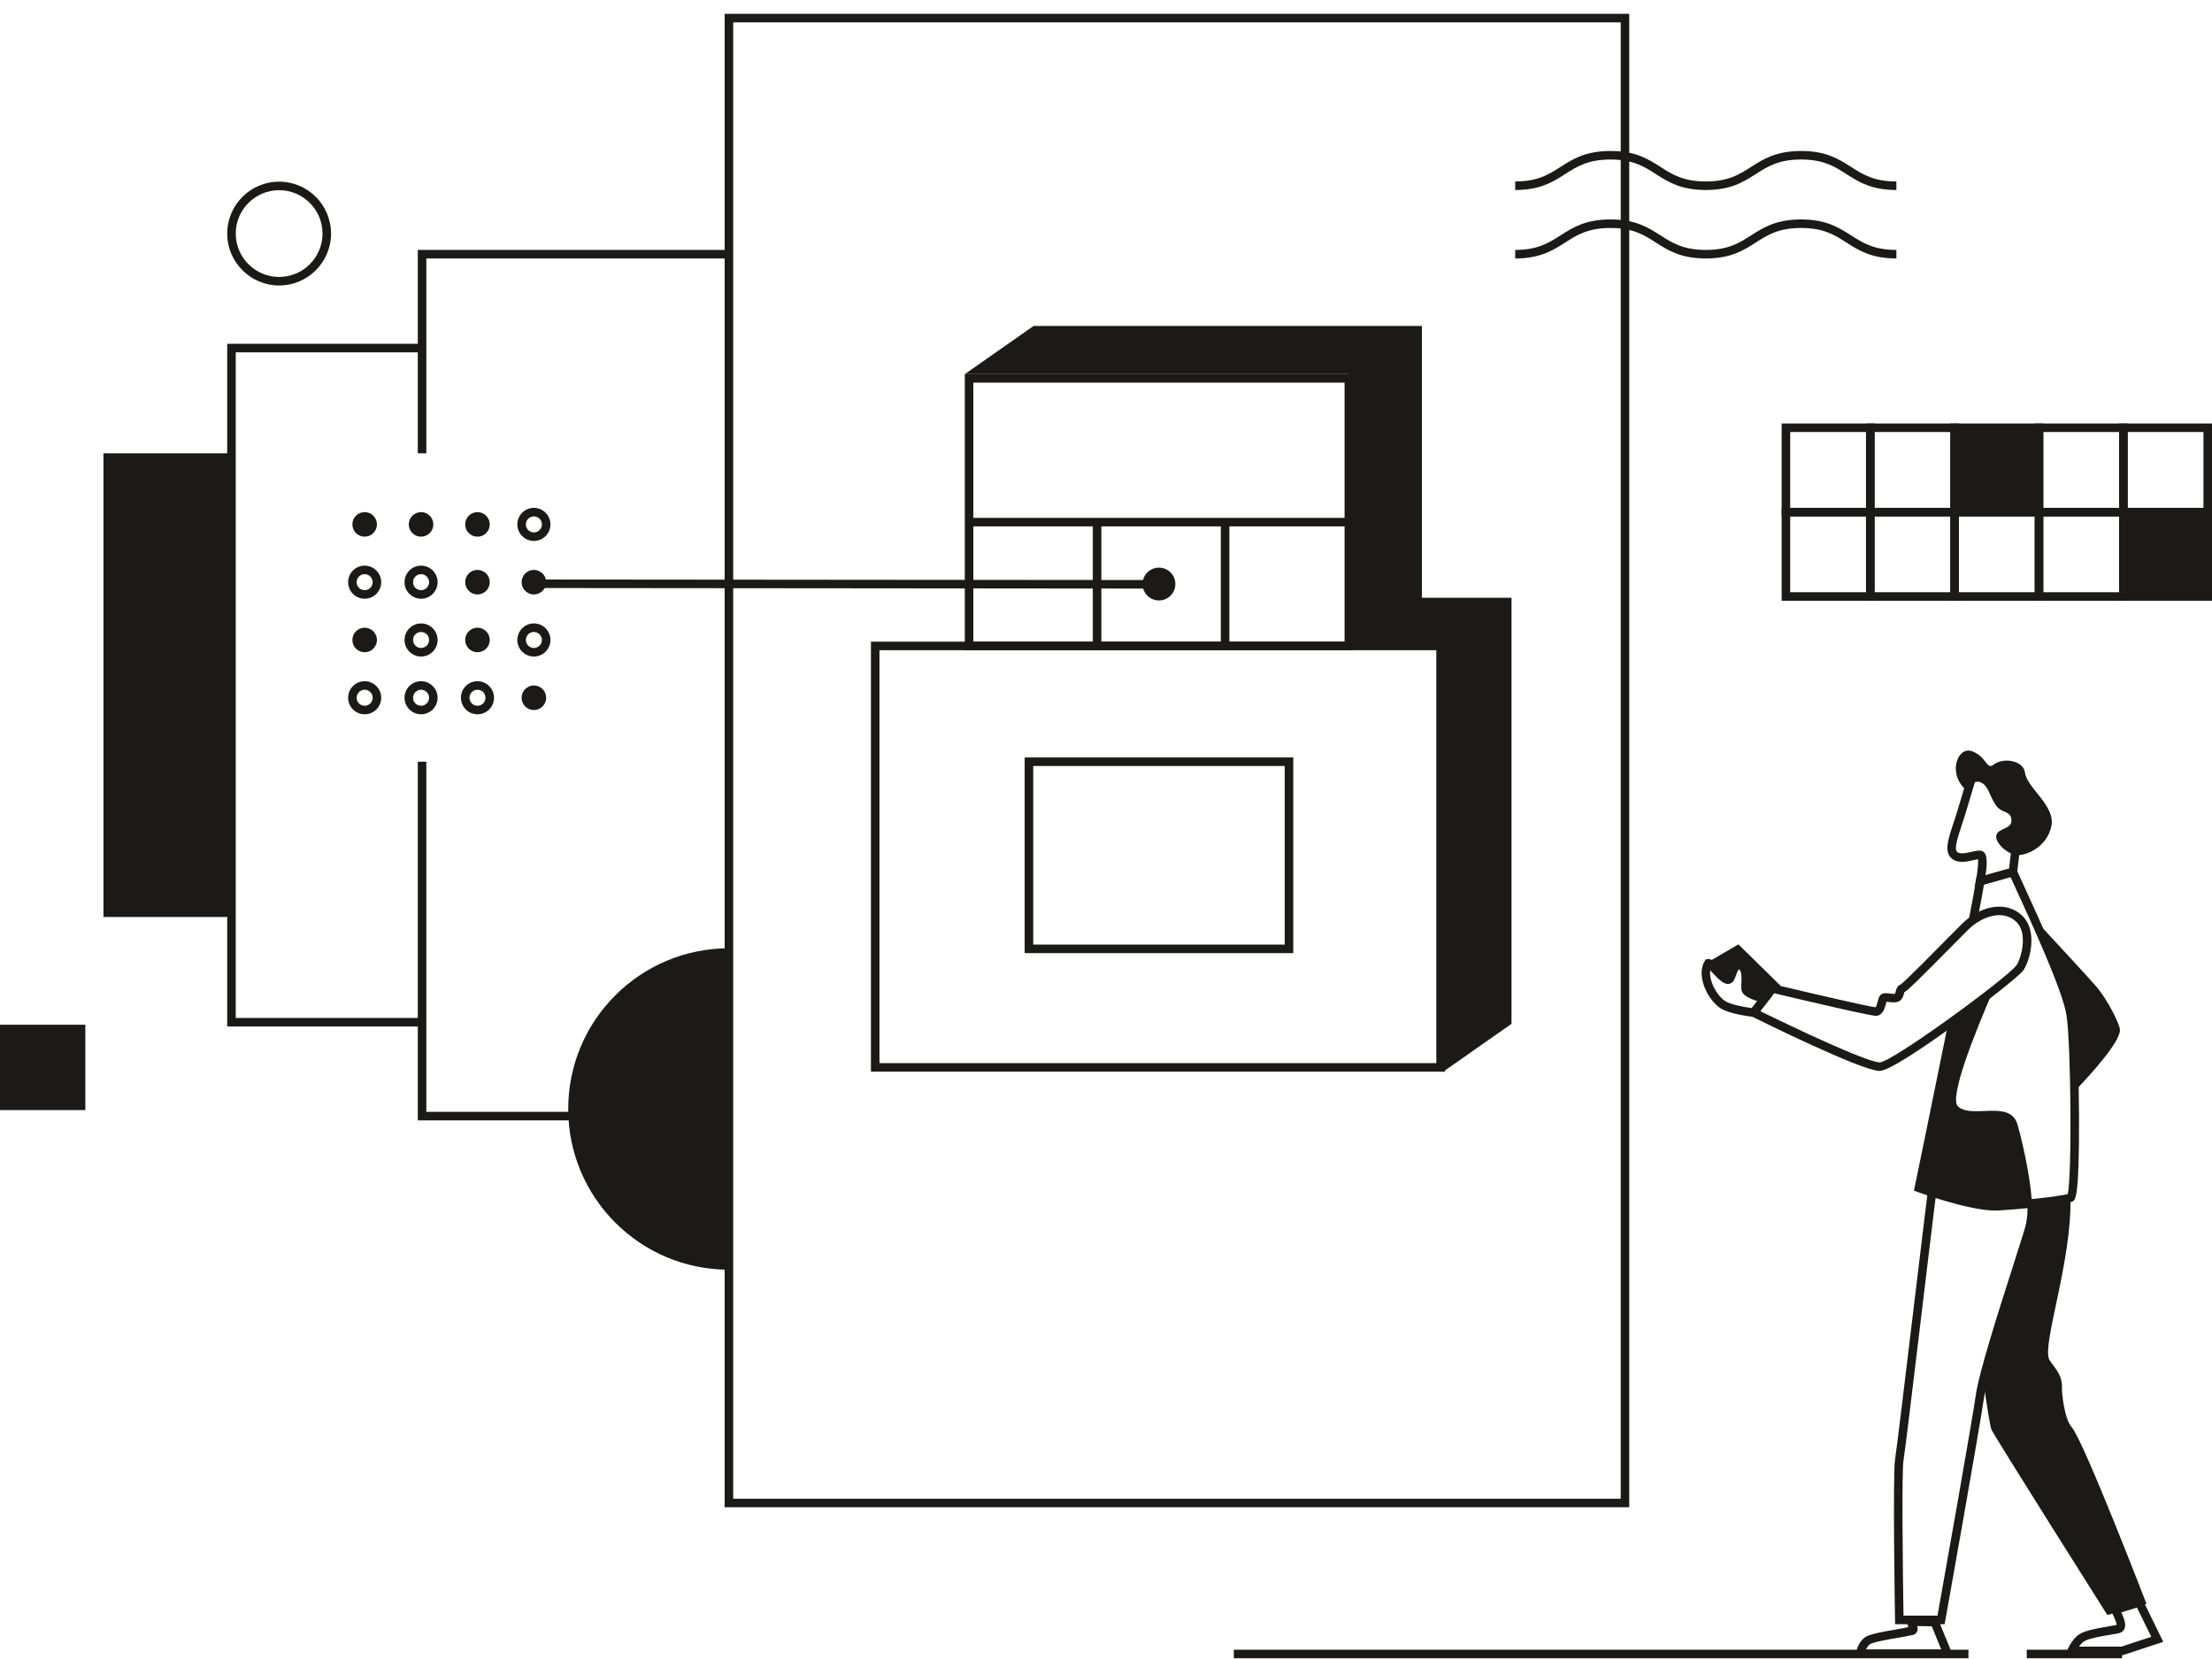
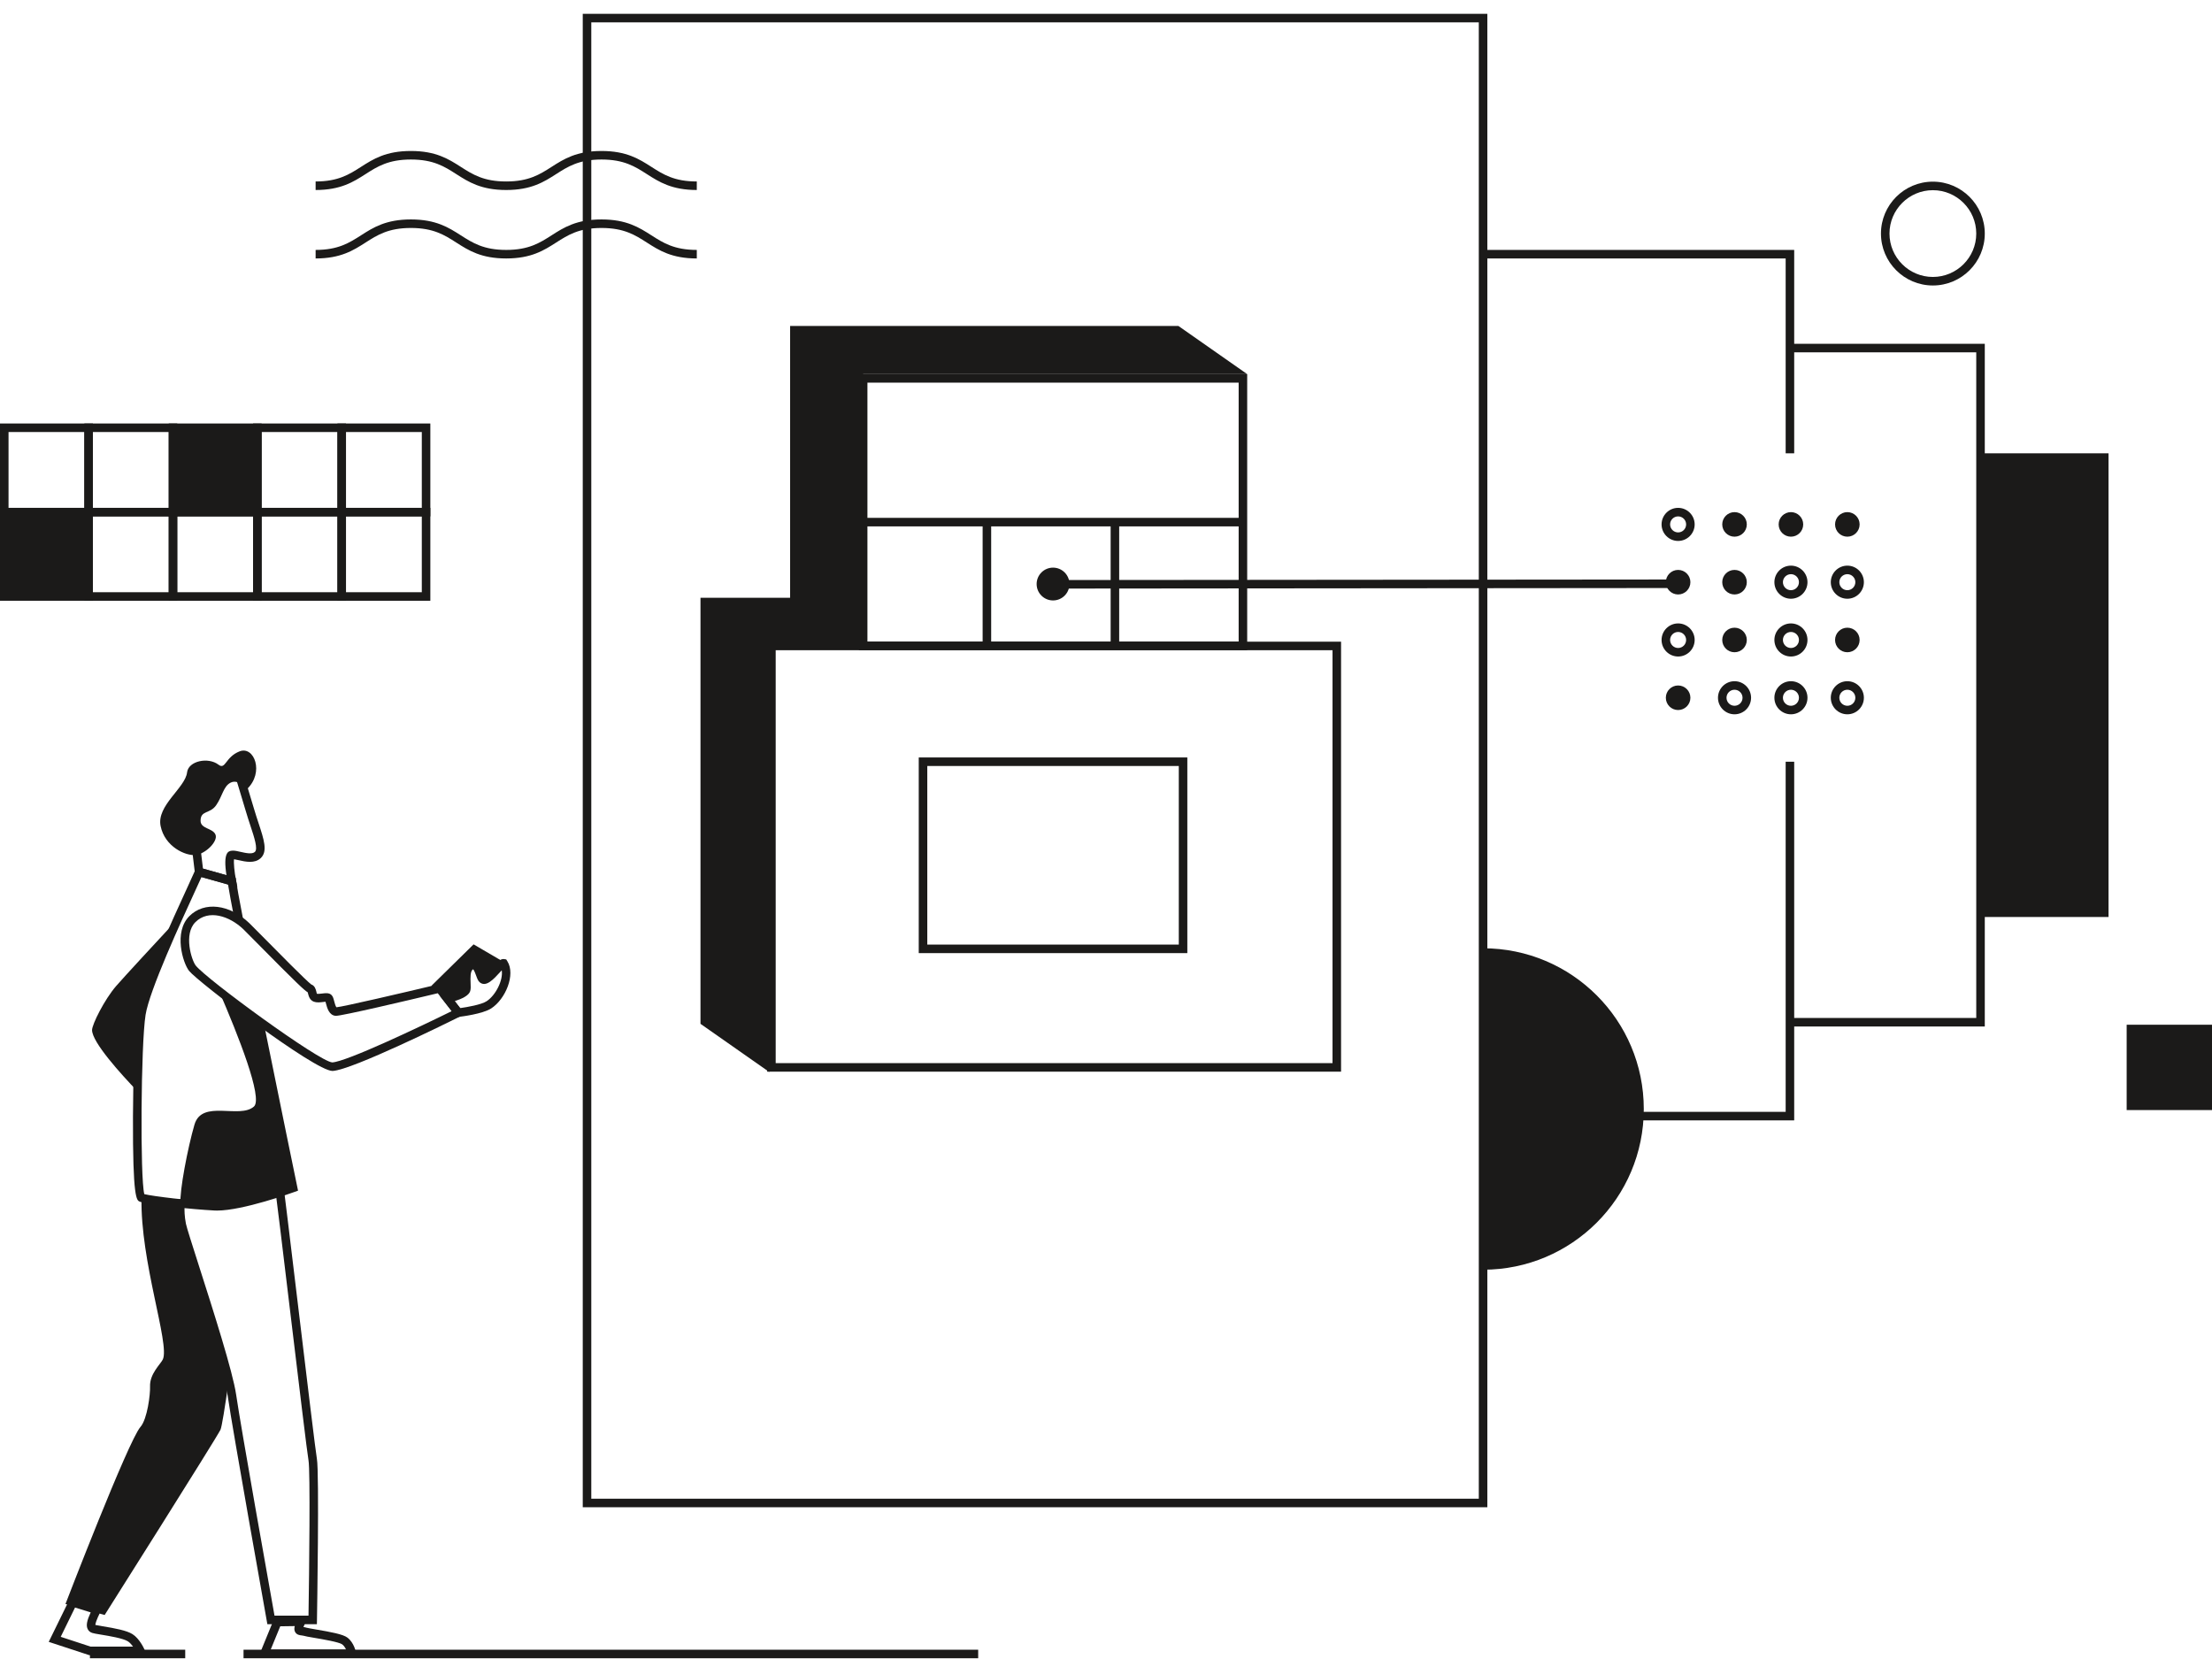
<svg xmlns="http://www.w3.org/2000/svg" width="800" height="600" viewBox="0 0 800 600" fill="none">
-   <path fill-rule="evenodd" clip-rule="evenodd" d="M446.227 599.73H711.923V596.644H446.227V599.73Z" fill="#1B1A19" />
-   <path fill-rule="evenodd" clip-rule="evenodd" d="M265.171 542.029H586.153V8.086H265.171V542.029ZM262.085 545.115H589.239V5H262.085V545.115Z" fill="#1B1A19" />
-   <path fill-rule="evenodd" clip-rule="evenodd" d="M37.422 331.642H83.718V163.948H37.422V331.642Z" fill="#1B1A19" />
-   <path fill-rule="evenodd" clip-rule="evenodd" d="M152.647 371.249H82.175V124.339H152.647V127.425H85.261V368.162H152.647V371.249Z" fill="#1B1A19" />
-   <path fill-rule="evenodd" clip-rule="evenodd" d="M154.19 163.948H151.104V90.388H263.628V93.476H154.19V163.948Z" fill="#1B1A19" />
-   <path fill-rule="evenodd" clip-rule="evenodd" d="M263.628 405.199H151.104V275.488H154.19V402.113H263.628V405.199Z" fill="#1B1A19" />
-   <path fill-rule="evenodd" clip-rule="evenodd" d="M263.628 342.958C231.525 342.958 205.501 368.984 205.501 401.085C205.501 433.188 231.525 459.21 263.628 459.21V342.958Z" fill="#1B1A19" />
-   <path fill-rule="evenodd" clip-rule="evenodd" d="M0 401.47H30.864V370.607H0V401.47Z" fill="#1B1A19" />
-   <path fill-rule="evenodd" clip-rule="evenodd" d="M100.951 68.784C92.3 68.784 85.261 75.823 85.261 84.474C85.261 93.126 92.3 100.163 100.951 100.163C109.601 100.163 116.64 93.126 116.64 84.474C116.64 75.823 109.601 68.784 100.951 68.784ZM100.951 103.249C90.598 103.249 82.175 94.828 82.175 84.474C82.175 74.121 90.598 65.698 100.951 65.698C111.304 65.698 119.726 74.121 119.726 84.474C119.726 94.828 111.304 103.249 100.951 103.249Z" fill="#1B1A19" />
-   <path fill-rule="evenodd" clip-rule="evenodd" d="M136.324 189.657C136.324 192.109 134.336 194.097 131.883 194.097C129.431 194.097 127.443 192.109 127.443 189.657C127.443 187.206 129.431 185.217 131.883 185.217C134.336 185.217 136.324 187.206 136.324 189.657Z" fill="#1B1A19" />
-   <path fill-rule="evenodd" clip-rule="evenodd" d="M156.725 189.657C156.725 192.109 154.736 194.097 152.285 194.097C149.83 194.097 147.843 192.109 147.843 189.657C147.843 187.206 149.83 185.217 152.285 185.217C154.736 185.217 156.725 187.206 156.725 189.657Z" fill="#1B1A19" />
-   <path fill-rule="evenodd" clip-rule="evenodd" d="M177.127 189.657C177.127 192.109 175.138 194.097 172.686 194.097C170.233 194.097 168.244 192.109 168.244 189.657C168.244 187.206 170.233 185.217 172.686 185.217C175.138 185.217 177.127 187.206 177.127 189.657Z" fill="#1B1A19" />
-   <path fill-rule="evenodd" clip-rule="evenodd" d="M193.086 186.76C191.489 186.76 190.189 188.059 190.189 189.658C190.189 191.255 191.489 192.554 193.086 192.554C194.685 192.554 195.985 191.255 195.985 189.658C195.985 188.059 194.685 186.76 193.086 186.76ZM193.086 195.64C189.787 195.64 187.102 192.957 187.102 189.658C187.102 186.357 189.787 183.673 193.086 183.673C196.386 183.673 199.071 186.357 199.071 189.658C199.071 192.957 196.386 195.64 193.086 195.64Z" fill="#1B1A19" />
-   <path fill-rule="evenodd" clip-rule="evenodd" d="M131.883 207.658C130.285 207.658 128.986 208.957 128.986 210.555C128.986 212.154 130.285 213.453 131.883 213.453C133.481 213.453 134.78 212.154 134.78 210.555C134.78 208.957 133.481 207.658 131.883 207.658ZM131.883 216.541C128.583 216.541 125.9 213.857 125.9 210.555C125.9 207.257 128.583 204.572 131.883 204.572C135.184 204.572 137.867 207.257 137.867 210.555C137.867 213.857 135.184 216.541 131.883 216.541Z" fill="#1B1A19" />
-   <path fill-rule="evenodd" clip-rule="evenodd" d="M152.285 207.658C150.686 207.658 149.387 208.957 149.387 210.555C149.387 212.154 150.686 213.453 152.285 213.453C153.882 213.453 155.182 212.154 155.182 210.555C155.182 208.957 153.882 207.658 152.285 207.658ZM152.285 216.541C148.986 216.541 146.3 213.857 146.3 210.555C146.3 207.257 148.986 204.572 152.285 204.572C155.584 204.572 158.268 207.257 158.268 210.555C158.268 213.857 155.584 216.541 152.285 216.541Z" fill="#1B1A19" />
-   <path fill-rule="evenodd" clip-rule="evenodd" d="M177.127 210.555C177.127 213.008 175.138 214.997 172.686 214.997C170.233 214.997 168.244 213.008 168.244 210.555C168.244 208.104 170.233 206.115 172.686 206.115C175.138 206.115 177.127 208.104 177.127 210.555Z" fill="#1B1A19" />
-   <path fill-rule="evenodd" clip-rule="evenodd" d="M197.528 210.555C197.528 213.008 195.54 214.997 193.086 214.997C190.635 214.997 188.645 213.008 188.645 210.555C188.645 208.104 190.635 206.115 193.086 206.115C195.54 206.115 197.528 208.104 197.528 210.555Z" fill="#1B1A19" />
-   <path fill-rule="evenodd" clip-rule="evenodd" d="M136.324 231.453C136.324 233.907 134.336 235.895 131.883 235.895C129.431 235.895 127.443 233.907 127.443 231.453C127.443 229.001 129.431 227.014 131.883 227.014C134.336 227.014 136.324 229.001 136.324 231.453Z" fill="#1B1A19" />
-   <path fill-rule="evenodd" clip-rule="evenodd" d="M152.285 228.557C150.686 228.557 149.387 229.856 149.387 231.453C149.387 233.051 150.686 234.352 152.285 234.352C153.882 234.352 155.182 233.051 155.182 231.453C155.182 229.856 153.882 228.557 152.285 228.557ZM152.285 237.438C148.986 237.438 146.3 234.755 146.3 231.453C146.3 228.154 148.986 225.47 152.285 225.47C155.584 225.47 158.268 228.154 158.268 231.453C158.268 234.755 155.584 237.438 152.285 237.438Z" fill="#1B1A19" />
-   <path fill-rule="evenodd" clip-rule="evenodd" d="M177.127 231.453C177.127 233.907 175.138 235.895 172.686 235.895C170.233 235.895 168.244 233.907 168.244 231.453C168.244 229.001 170.233 227.014 172.686 227.014C175.138 227.014 177.127 229.001 177.127 231.453Z" fill="#1B1A19" />
-   <path fill-rule="evenodd" clip-rule="evenodd" d="M193.086 228.557C191.489 228.557 190.189 229.856 190.189 231.453C190.189 233.051 191.489 234.352 193.086 234.352C194.685 234.352 195.985 233.051 195.985 231.453C195.985 229.856 194.685 228.557 193.086 228.557ZM193.086 237.438C189.787 237.438 187.102 234.755 187.102 231.453C187.102 228.154 189.787 225.47 193.086 225.47C196.386 225.47 199.071 228.154 199.071 231.453C199.071 234.755 196.386 237.438 193.086 237.438Z" fill="#1B1A19" />
-   <path fill-rule="evenodd" clip-rule="evenodd" d="M131.883 249.454C130.285 249.454 128.986 250.753 128.986 252.353C128.986 253.952 130.285 255.251 131.883 255.251C133.481 255.251 134.78 253.952 134.78 252.353C134.78 250.753 133.481 249.454 131.883 249.454ZM131.883 258.337C128.583 258.337 125.9 255.654 125.9 252.353C125.9 249.053 128.583 246.368 131.883 246.368C135.184 246.368 137.867 249.053 137.867 252.353C137.867 255.654 135.184 258.337 131.883 258.337Z" fill="#1B1A19" />
-   <path fill-rule="evenodd" clip-rule="evenodd" d="M152.285 249.454C150.686 249.454 149.387 250.753 149.387 252.353C149.387 253.952 150.686 255.251 152.285 255.251C153.882 255.251 155.182 253.952 155.182 252.353C155.182 250.753 153.882 249.454 152.285 249.454ZM152.285 258.337C148.986 258.337 146.3 255.654 146.3 252.353C146.3 249.053 148.986 246.368 152.285 246.368C155.584 246.368 158.268 249.053 158.268 252.353C158.268 255.654 155.584 258.337 152.285 258.337Z" fill="#1B1A19" />
-   <path fill-rule="evenodd" clip-rule="evenodd" d="M172.686 249.454C171.087 249.454 169.787 250.753 169.787 252.353C169.787 253.952 171.087 255.251 172.686 255.251C174.285 255.251 175.584 253.952 175.584 252.353C175.584 250.753 174.285 249.454 172.686 249.454ZM172.686 258.337C169.386 258.337 166.701 255.654 166.701 252.353C166.701 249.053 169.386 246.368 172.686 246.368C175.985 246.368 178.67 249.053 178.67 252.353C178.67 255.654 175.985 258.337 172.686 258.337Z" fill="#1B1A19" />
-   <path fill-rule="evenodd" clip-rule="evenodd" d="M197.528 252.353C197.528 254.805 195.54 256.794 193.086 256.794C190.635 256.794 188.645 254.805 188.645 252.353C188.645 249.9 190.635 247.911 193.086 247.911C195.54 247.911 197.528 249.9 197.528 252.353Z" fill="#1B1A19" />
-   <path fill-rule="evenodd" clip-rule="evenodd" d="M348.937 235.128H489.367V135.304H348.937V235.128ZM352.024 232.042H486.281V138.39H352.024V232.042Z" fill="#1B1A19" />
-   <path fill-rule="evenodd" clip-rule="evenodd" d="M318.073 384.495H519.459V235.16H318.073V384.495ZM314.987 387.582H522.546V232.074H314.987V387.582Z" fill="#1B1A19" />
-   <path fill-rule="evenodd" clip-rule="evenodd" d="M373.672 341.621H464.635V277.031H373.672V341.621ZM370.586 344.707H467.721V273.945H370.586V344.707Z" fill="#1B1A19" />
-   <path fill-rule="evenodd" clip-rule="evenodd" d="M419.923 212.867L191.839 212.665L191.841 209.579L419.925 209.781L419.923 212.867Z" fill="#1B1A19" />
-   <path fill-rule="evenodd" clip-rule="evenodd" d="M514.251 216.193H546.658V370.284L521.775 387.711V233.617H487.824V135.304H348.937L373.821 117.879H514.251V216.193Z" fill="#1B1A19" />
-   <path fill-rule="evenodd" clip-rule="evenodd" d="M425.086 211.225C425.086 214.501 422.428 217.158 419.153 217.158C415.877 217.158 413.22 214.501 413.22 211.225C413.22 207.949 415.877 205.292 419.153 205.292C422.428 205.292 425.086 207.949 425.086 211.225Z" fill="#1B1A19" />
-   <path fill-rule="evenodd" clip-rule="evenodd" d="M647.447 183.672H674.871V156.247H647.447V183.672ZM644.361 186.76H677.957V153.161H644.361V186.76Z" fill="#1B1A19" />
-   <path fill-rule="evenodd" clip-rule="evenodd" d="M677.957 183.672H705.383V156.247H677.957V183.672ZM674.87 186.76H708.469V153.161H674.87V186.76Z" fill="#1B1A19" />
-   <path fill-rule="evenodd" clip-rule="evenodd" d="M706.926 185.216H737.436V154.704H706.926V185.216Z" fill="#1B1A19" />
-   <path fill-rule="evenodd" clip-rule="evenodd" d="M708.469 183.672H735.893V156.247H708.469V183.672ZM705.383 186.76H738.979V153.161H705.383V186.76Z" fill="#1B1A19" />
-   <path fill-rule="evenodd" clip-rule="evenodd" d="M738.979 183.672H766.403V156.247H738.979V183.672ZM735.893 186.76H769.49V153.161H735.893V186.76Z" fill="#1B1A19" />
-   <path fill-rule="evenodd" clip-rule="evenodd" d="M647.447 214.184H674.871V186.76H647.447V214.184ZM644.361 217.27H677.957V183.673H644.361V217.27Z" fill="#1B1A19" />
-   <path fill-rule="evenodd" clip-rule="evenodd" d="M677.957 214.184H705.383V186.76H677.957V214.184ZM674.87 217.27H708.469V183.673H674.87V217.27Z" fill="#1B1A19" />
-   <path fill-rule="evenodd" clip-rule="evenodd" d="M708.469 214.184H735.893V186.76H708.469V214.184ZM705.383 217.27H738.979V183.673H705.383V217.27Z" fill="#1B1A19" />
-   <path fill-rule="evenodd" clip-rule="evenodd" d="M738.979 214.184H766.403V186.76H738.979V214.184ZM735.893 217.27H769.49V183.673H735.893V217.27Z" fill="#1B1A19" />
-   <path fill-rule="evenodd" clip-rule="evenodd" d="M769.49 183.672H796.914V156.247H769.49V183.672ZM766.403 186.76H800V153.161H766.403V186.76Z" fill="#1B1A19" />
-   <path fill-rule="evenodd" clip-rule="evenodd" d="M767.947 215.727H798.457V185.217H767.947V215.727Z" fill="#1B1A19" />
-   <path fill-rule="evenodd" clip-rule="evenodd" d="M769.49 214.184H796.914V186.76H769.49V214.184ZM766.403 217.27H800V183.673H766.403V217.27Z" fill="#1B1A19" />
-   <path fill-rule="evenodd" clip-rule="evenodd" d="M688.426 584.318H700.723C702.415 574.841 712.997 515.515 714.593 504.421C715.779 496.166 722.909 473.881 728.115 457.609C730.457 450.295 732.476 443.978 732.754 442.593C733.303 439.849 733.308 437.582 733.25 436.379L701.016 425.48C700.06 432.654 697.478 454.138 694.974 474.985C691.844 501.015 688.891 525.604 688.426 528.158C687.744 531.9 688.175 568.592 688.426 584.318ZM703.306 587.404H685.391L685.364 585.886C685.329 583.712 684.487 532.565 685.391 527.606C685.839 525.141 688.925 499.457 691.909 474.618C694.822 450.387 697.572 427.499 698.216 423.193L698.491 421.369L736.106 434.088L736.236 435.033C736.256 435.175 736.706 438.57 735.78 443.198C735.47 444.755 733.618 450.54 731.055 458.551C726.174 473.806 718.797 496.862 717.648 504.862C715.913 516.916 703.657 585.442 703.534 586.131L703.306 587.404Z" fill="#1B1A19" />
-   <path fill-rule="evenodd" clip-rule="evenodd" d="M721.498 437.819C712.14 437.819 694.244 431.353 693.462 431.068L692.209 430.612L692.479 429.305C692.544 428.993 698.991 397.78 704.872 368.684L707.898 369.297C702.702 395.001 697.062 422.359 695.773 428.61C700.182 430.139 715.022 435.113 722.24 434.714C731.032 434.276 744.643 432.676 747.813 431.873C749.353 426.041 749.059 377.693 747.349 367.01C745.933 358.158 734.639 333.563 729.209 321.745C728.358 319.888 727.646 318.338 727.133 317.199L717.524 319.9C717.165 322.183 716.376 326.471 715.176 332.691L712.146 332.107C713.543 324.86 714.374 320.276 714.615 318.481L714.751 317.477L728.883 313.5L729.418 314.74C729.885 315.82 730.807 317.829 732.015 320.456C737.5 332.401 748.914 357.254 750.397 366.523C751.367 372.573 751.86 390.074 751.909 403.774C752.019 433.562 750.594 434.132 749.447 434.591C746.767 435.665 730.384 437.399 722.393 437.797C722.106 437.811 721.805 437.819 721.498 437.819Z" fill="#1B1A19" />
-   <path fill-rule="evenodd" clip-rule="evenodd" d="M751.895 595.525H767.23L778.043 591.977L772.861 581.389L767.201 583.138C768.579 586.144 768.876 587.769 768.352 589.03C768.049 589.767 767.468 590.296 766.679 590.561C766.119 590.745 765.161 590.909 763.373 591.205C760.423 591.691 755.486 592.508 753.74 593.614C753.066 594.041 752.424 594.777 751.895 595.525ZM767.725 598.611H746.828L747.811 596.433C747.985 596.045 749.596 592.585 752.087 591.008C754.19 589.674 758.386 588.899 762.87 588.159C763.921 587.986 765.006 587.805 765.512 587.683C765.501 587.224 765.219 586.014 763.654 582.883L762.841 581.255L774.474 577.66L782.374 593.803L767.725 598.611Z" fill="#1B1A19" />
-   <path fill-rule="evenodd" clip-rule="evenodd" d="M674.858 596.554H702.08L698.648 588.172L693.395 588.098C693.611 588.917 693.599 589.617 693.26 590.237C692.69 591.281 691.577 591.4 690.911 591.471C690.644 591.5 690.39 591.527 690.209 591.59C689.637 591.78 688.487 591.979 686.331 592.344C683.417 592.84 677.353 593.869 676.241 594.702C675.631 595.16 675.178 595.871 674.858 596.554ZM706.681 599.64H670.923L671.223 597.845C671.285 597.467 671.909 594.094 674.39 592.235C675.974 591.046 680.31 590.238 685.813 589.301C687.241 589.058 688.86 588.784 689.231 588.66C689.599 588.538 689.952 588.478 690.263 588.44C690.155 588.154 689.98 587.757 689.71 587.214L688.575 584.946L700.729 585.111L706.681 599.64Z" fill="#1B1A19" />
-   <path fill-rule="evenodd" clip-rule="evenodd" d="M715.752 307.64C715.996 307.64 716.229 307.66 716.451 307.705C717.359 307.889 719.38 308.298 718.095 316.534L726.593 314.143L728.83 295.603L722.418 283.491L714.74 281.268L711.159 293.175C710.583 295.14 709.977 296.976 709.421 298.665C708.004 302.959 706.667 307.015 707.814 308.093C708.818 309.038 711.146 308.508 713.017 308.083C714.038 307.849 714.955 307.64 715.752 307.64ZM714.145 320.852L714.63 318.386C715.241 315.302 715.536 312.033 715.353 310.756C714.887 310.821 714.228 310.971 713.702 311.091C711.256 311.648 707.908 312.41 705.702 310.344C703.119 307.918 704.533 303.633 706.491 297.7C707.037 296.039 707.633 294.232 708.198 292.303L708.201 292.291L712.664 277.456L724.533 280.89L732.011 295.012L729.41 316.558L714.145 320.852Z" fill="#1B1A19" />
-   <path fill-rule="evenodd" clip-rule="evenodd" d="M710.712 285.426C704.313 279.362 708.077 269.713 713.314 271.727C718.552 273.743 718.392 278.537 720.968 276.562C724.704 273.702 731.866 275.19 732.348 279.362C732.997 284.946 743.409 291.321 741.919 298.72C740.407 306.231 732.888 309.619 729.262 309.217C725.637 308.813 721.089 304.284 722.06 301.865C723.033 299.449 727.46 299.804 727.46 296.851C727.46 292.956 724.054 294.459 721.803 291.191C719.553 287.926 719.212 284.434 716.659 283.089C713.68 281.522 710.712 285.426 710.712 285.426Z" fill="#1B1A19" />
-   <path fill-rule="evenodd" clip-rule="evenodd" d="M618.536 350.919C617.965 354.532 620.762 360.005 624.022 362.115C625.917 363.342 630.953 364.233 633.573 364.592L635.542 362.066C632.938 361.246 630.438 360.061 629.946 358.456C629.71 357.689 629.749 356.717 629.801 355.486C629.873 353.736 629.982 351.094 628.877 350.549C628.502 350.913 628.011 352.26 627.792 352.856C627.407 353.922 627.1 354.763 626.491 355.27C624.209 357.164 621.471 354.153 619.056 351.49C618.895 351.311 618.716 351.114 618.536 350.919ZM634.933 367.867L634.072 367.766C633.2 367.666 625.464 366.725 622.346 364.707C617.204 361.378 613.451 352.503 616.511 347.636L616.919 346.988L617.801 346.846C618.911 346.768 619.679 347.583 621.342 349.416C622.148 350.305 623.706 352.021 624.602 352.577C624.698 352.334 624.804 352.044 624.894 351.803C625.463 350.234 626.171 348.283 627.78 347.635C628.323 347.418 629.189 347.265 630.236 347.777C633.151 349.206 632.991 353.061 632.884 355.613C632.856 356.314 632.816 357.274 632.896 357.549C633.258 357.986 635.98 359.072 638.541 359.693L640.862 360.257L634.933 367.867Z" fill="#1B1A19" />
-   <path fill-rule="evenodd" clip-rule="evenodd" d="M636.629 365.69C648.333 371.457 674.593 383.925 679.818 384.238C684.513 383.99 725.279 354.181 729.208 349.203C730.704 347.31 733.692 337.866 729.329 333.503C724.62 328.794 717.029 331.245 711.963 336.098C711.355 336.681 709.496 338.569 707.081 341.015C692.561 355.731 689.78 358.3 688.733 358.848C688.683 358.996 688.628 359.207 688.588 359.362C688.358 360.249 687.974 361.736 686.475 362.283C685.429 362.664 684.207 362.515 683.128 362.384C682.877 362.356 682.546 362.314 682.279 362.295C682.226 362.483 682.172 362.696 682.123 362.879C681.698 364.504 680.984 367.228 678.591 367.388C678.571 367.389 678.546 367.389 678.522 367.389C676.172 367.39 652.758 361.866 641.673 359.218L636.629 365.69ZM679.761 387.323C679.729 387.323 679.696 387.323 679.665 387.32C672.587 386.928 637.536 369.591 633.562 367.616L631.871 366.775L640.46 355.755L641.425 355.987C654.504 359.115 675.786 364.064 678.325 364.299C678.652 363.957 678.988 362.664 679.138 362.096C679.398 361.099 679.586 360.38 680.098 359.869C680.952 359.013 682.188 359.161 683.498 359.321C684.122 359.396 685.068 359.512 685.418 359.382C685.407 359.333 685.529 358.866 685.6 358.586C685.807 357.788 686.146 356.481 687.41 356.053C689.108 354.839 699.731 344.068 704.884 338.845C707.329 336.369 709.211 334.459 709.829 333.872C716.997 327 726.117 325.926 731.51 331.32C737.287 337.095 733.862 348.289 731.632 351.115C728.548 355.022 686.175 387.32 679.761 387.323Z" fill="#1B1A19" />
-   <path fill-rule="evenodd" clip-rule="evenodd" d="M350.48 190.375H489.367V187.289H350.48V190.375Z" fill="#1B1A19" />
-   <path fill-rule="evenodd" clip-rule="evenodd" d="M395.233 233.617H398.32V188.832H395.233V233.617Z" fill="#1B1A19" />
-   <path fill-rule="evenodd" clip-rule="evenodd" d="M441.528 233.617H444.616V188.832H441.528V233.617Z" fill="#1B1A19" />
-   <path fill-rule="evenodd" clip-rule="evenodd" d="M733.013 599.73H767.478V596.644H733.013V599.73Z" fill="#1B1A19" />
-   <path fill-rule="evenodd" clip-rule="evenodd" d="M685.851 68.718C676.784 68.718 672.212 65.792 667.787 62.962C663.553 60.25 659.553 57.69 651.39 57.69C643.224 57.69 639.224 60.25 634.99 62.961C630.565 65.792 625.993 68.718 616.927 68.718C607.859 68.718 603.285 65.792 598.861 62.962C594.625 60.25 590.626 57.69 582.46 57.69C574.294 57.69 570.294 60.25 566.057 62.962C561.634 65.792 557.06 68.718 547.993 68.718V65.632C556.159 65.632 560.156 63.072 564.395 60.361C568.816 57.53 573.391 54.604 582.46 54.604C591.528 54.604 596.102 57.53 600.526 60.361C604.762 63.072 608.761 65.632 616.927 65.632C625.09 65.632 629.09 63.072 633.325 60.361C637.749 57.53 642.321 54.604 651.39 54.604C660.457 54.604 665.028 57.53 669.452 60.361C673.687 63.072 677.687 65.632 685.851 65.632V68.718Z" fill="#1B1A19" />
-   <path fill-rule="evenodd" clip-rule="evenodd" d="M685.851 93.476C676.784 93.476 672.212 90.55 667.787 87.72C663.553 85.008 659.553 82.448 651.39 82.448C643.224 82.448 639.224 85.008 634.99 87.717C630.565 90.55 625.993 93.476 616.927 93.476C607.859 93.476 603.285 90.55 598.861 87.72C594.625 85.008 590.626 82.448 582.46 82.448C574.294 82.448 570.294 85.008 566.057 87.72C561.634 90.55 557.06 93.476 547.993 93.476V90.388C556.159 90.388 560.156 87.829 564.395 85.119C568.816 82.287 573.391 79.362 582.46 79.362C591.528 79.362 596.102 82.287 600.526 85.119C604.762 87.829 608.761 90.388 616.927 90.388C625.09 90.388 629.09 87.829 633.325 85.119C637.749 82.287 642.321 79.362 651.39 79.362C660.457 79.362 665.028 82.287 669.452 85.119C673.687 87.829 677.687 90.388 685.851 90.388V93.476Z" fill="#1B1A19" />
-   <path fill-rule="evenodd" clip-rule="evenodd" d="M749.216 516.089C746.686 513.194 745.622 504.166 745.733 501.477C745.925 496.847 741.894 493.343 741.102 491.639C738.527 486.093 749.302 456.254 748.819 433.159L734.598 435.039C734.71 437.584 734.71 440.681 734.268 442.896C733.486 446.806 721.288 482.497 717.251 499.152C718.647 508.987 719.783 516.127 720.27 517.102C722.041 520.643 762.152 584.09 762.152 584.09L776.317 580.106C776.317 580.106 753.641 521.152 749.216 516.089Z" fill="#1B1A19" />
-   <path fill-rule="evenodd" clip-rule="evenodd" d="M748.873 366.766C749.581 371.195 750.077 382.574 750.275 394.687C756.231 388.488 766.705 376.954 766.705 372.535C766.705 370.485 762.235 361.507 757.992 356.608C755.121 353.298 743.185 340.402 735.752 332.399C741.283 344.733 747.797 360.043 748.873 366.766Z" fill="#1B1A19" />
-   <path fill-rule="evenodd" clip-rule="evenodd" d="M729.669 406.742C726.968 397.483 713.346 404.813 708.153 400.184C704.812 397.207 713.871 374.369 720.763 358.447C716.663 361.658 711.704 365.385 706.649 369.043C700.797 399.023 693.989 429.618 693.989 429.618C693.989 429.618 713.464 436.699 722.316 436.256C725.216 436.112 731.083 435.597 734.708 435.243C735.132 430.854 732.087 415.034 729.669 406.742Z" fill="#1B1A19" />
-   <path fill-rule="evenodd" clip-rule="evenodd" d="M617.817 348.458C618.405 347.519 623.604 355.662 625.504 354.081C626.419 353.321 626.999 347.909 629.555 349.163C632.461 350.588 630.906 356.332 631.421 358.002C631.832 359.339 635.882 360.57 637.504 361.016L644.029 356.581L628.72 341.542L617.275 348.23L617.713 348.661C617.752 348.595 617.776 348.521 617.817 348.458Z" fill="#1B1A19" />
+   <path fill-rule="evenodd" clip-rule="evenodd" d="M353.773 599.73H88.077V596.644H353.773V599.73Z" fill="#1B1A19" />
+   <path fill-rule="evenodd" clip-rule="evenodd" d="M534.829 542.029H213.847V8.086H534.829V542.029ZM537.915 545.115H210.761V5H537.915V545.115Z" fill="#1B1A19" />
+   <path fill-rule="evenodd" clip-rule="evenodd" d="M762.578 331.642H716.282V163.948H762.578V331.642Z" fill="#1B1A19" />
+   <path fill-rule="evenodd" clip-rule="evenodd" d="M647.353 371.249H717.825V124.339H647.353V127.425H714.739V368.162H647.353V371.249Z" fill="#1B1A19" />
+   <path fill-rule="evenodd" clip-rule="evenodd" d="M645.81 163.948H648.896V90.388H536.372V93.476H645.81V163.948Z" fill="#1B1A19" />
+   <path fill-rule="evenodd" clip-rule="evenodd" d="M536.372 405.199H648.896V275.488H645.81V402.113H536.372V405.199Z" fill="#1B1A19" />
+   <path fill-rule="evenodd" clip-rule="evenodd" d="M536.372 342.958C568.475 342.958 594.499 368.984 594.499 401.085C594.499 433.188 568.475 459.21 536.372 459.21V342.958Z" fill="#1B1A19" />
+   <path fill-rule="evenodd" clip-rule="evenodd" d="M800 401.47H769.136V370.607H800V401.47Z" fill="#1B1A19" />
+   <path fill-rule="evenodd" clip-rule="evenodd" d="M699.049 68.784C707.7 68.784 714.739 75.823 714.739 84.474C714.739 93.126 707.7 100.163 699.049 100.163C690.399 100.163 683.36 93.126 683.36 84.474C683.36 75.823 690.399 68.784 699.049 68.784ZM699.049 103.249C709.402 103.249 717.825 94.828 717.825 84.474C717.825 74.121 709.402 65.698 699.049 65.698C688.696 65.698 680.274 74.121 680.274 84.474C680.274 94.828 688.696 103.249 699.049 103.249Z" fill="#1B1A19" />
+   <path fill-rule="evenodd" clip-rule="evenodd" d="M663.676 189.657C663.676 192.109 665.664 194.097 668.117 194.097C670.569 194.097 672.557 192.109 672.557 189.657C672.557 187.206 670.569 185.217 668.117 185.217C665.664 185.217 663.676 187.206 663.676 189.657Z" fill="#1B1A19" />
+   <path fill-rule="evenodd" clip-rule="evenodd" d="M643.275 189.657C643.275 192.109 645.264 194.097 647.715 194.097C650.17 194.097 652.157 192.109 652.157 189.657C652.157 187.206 650.17 185.217 647.715 185.217C645.264 185.217 643.275 187.206 643.275 189.657Z" fill="#1B1A19" />
+   <path fill-rule="evenodd" clip-rule="evenodd" d="M622.873 189.657C622.873 192.109 624.862 194.097 627.314 194.097C629.767 194.097 631.756 192.109 631.756 189.657C631.756 187.206 629.767 185.217 627.314 185.217C624.862 185.217 622.873 187.206 622.873 189.657Z" fill="#1B1A19" />
+   <path fill-rule="evenodd" clip-rule="evenodd" d="M606.914 186.76C608.511 186.76 609.811 188.059 609.811 189.658C609.811 191.255 608.511 192.554 606.914 192.554C605.315 192.554 604.015 191.255 604.015 189.658C604.015 188.059 605.315 186.76 606.914 186.76ZM606.914 195.64C610.213 195.64 612.898 192.957 612.898 189.658C612.898 186.357 610.213 183.673 606.914 183.673C603.614 183.673 600.929 186.357 600.929 189.658C600.929 192.957 603.614 195.64 606.914 195.64Z" fill="#1B1A19" />
+   <path fill-rule="evenodd" clip-rule="evenodd" d="M668.117 207.658C669.715 207.658 671.014 208.957 671.014 210.555C671.014 212.154 669.715 213.453 668.117 213.453C666.519 213.453 665.22 212.154 665.22 210.555C665.22 208.957 666.519 207.658 668.117 207.658ZM668.117 216.541C671.417 216.541 674.1 213.857 674.1 210.555C674.1 207.257 671.417 204.572 668.117 204.572C664.816 204.572 662.133 207.257 662.133 210.555C662.133 213.857 664.816 216.541 668.117 216.541Z" fill="#1B1A19" />
+   <path fill-rule="evenodd" clip-rule="evenodd" d="M647.715 207.658C649.314 207.658 650.613 208.957 650.613 210.555C650.613 212.154 649.314 213.453 647.715 213.453C646.118 213.453 644.818 212.154 644.818 210.555C644.818 208.957 646.118 207.658 647.715 207.658ZM647.715 216.541C651.014 216.541 653.7 213.857 653.7 210.555C653.7 207.257 651.014 204.572 647.715 204.572C644.416 204.572 641.732 207.257 641.732 210.555C641.732 213.857 644.416 216.541 647.715 216.541Z" fill="#1B1A19" />
+   <path fill-rule="evenodd" clip-rule="evenodd" d="M622.873 210.555C622.873 213.008 624.862 214.997 627.314 214.997C629.767 214.997 631.756 213.008 631.756 210.555C631.756 208.104 629.767 206.115 627.314 206.115C624.862 206.115 622.873 208.104 622.873 210.555Z" fill="#1B1A19" />
+   <path fill-rule="evenodd" clip-rule="evenodd" d="M602.472 210.555C602.472 213.008 604.46 214.997 606.914 214.997C609.365 214.997 611.355 213.008 611.355 210.555C611.355 208.104 609.365 206.115 606.914 206.115C604.46 206.115 602.472 208.104 602.472 210.555Z" fill="#1B1A19" />
+   <path fill-rule="evenodd" clip-rule="evenodd" d="M663.676 231.453C663.676 233.907 665.664 235.895 668.117 235.895C670.569 235.895 672.557 233.907 672.557 231.453C672.557 229.001 670.569 227.014 668.117 227.014C665.664 227.014 663.676 229.001 663.676 231.453Z" fill="#1B1A19" />
+   <path fill-rule="evenodd" clip-rule="evenodd" d="M647.715 228.557C649.314 228.557 650.613 229.856 650.613 231.453C650.613 233.051 649.314 234.352 647.715 234.352C646.118 234.352 644.818 233.051 644.818 231.453C644.818 229.856 646.118 228.557 647.715 228.557ZM647.715 237.438C651.014 237.438 653.7 234.755 653.7 231.453C653.7 228.154 651.014 225.47 647.715 225.47C644.416 225.47 641.732 228.154 641.732 231.453C641.732 234.755 644.416 237.438 647.715 237.438Z" fill="#1B1A19" />
+   <path fill-rule="evenodd" clip-rule="evenodd" d="M622.873 231.453C622.873 233.907 624.862 235.895 627.314 235.895C629.767 235.895 631.756 233.907 631.756 231.453C631.756 229.001 629.767 227.014 627.314 227.014C624.862 227.014 622.873 229.001 622.873 231.453Z" fill="#1B1A19" />
+   <path fill-rule="evenodd" clip-rule="evenodd" d="M606.914 228.557C608.511 228.557 609.811 229.856 609.811 231.453C609.811 233.051 608.511 234.352 606.914 234.352C605.315 234.352 604.015 233.051 604.015 231.453C604.015 229.856 605.315 228.557 606.914 228.557ZM606.914 237.438C610.213 237.438 612.898 234.755 612.898 231.453C612.898 228.154 610.213 225.47 606.914 225.47C603.614 225.47 600.929 228.154 600.929 231.453C600.929 234.755 603.614 237.438 606.914 237.438Z" fill="#1B1A19" />
+   <path fill-rule="evenodd" clip-rule="evenodd" d="M668.117 249.454C669.715 249.454 671.014 250.753 671.014 252.353C671.014 253.952 669.715 255.251 668.117 255.251C666.519 255.251 665.22 253.952 665.22 252.353C665.22 250.753 666.519 249.454 668.117 249.454ZM668.117 258.337C671.417 258.337 674.1 255.654 674.1 252.353C674.1 249.053 671.417 246.368 668.117 246.368C664.816 246.368 662.133 249.053 662.133 252.353C662.133 255.654 664.816 258.337 668.117 258.337Z" fill="#1B1A19" />
+   <path fill-rule="evenodd" clip-rule="evenodd" d="M647.715 249.454C649.314 249.454 650.613 250.753 650.613 252.353C650.613 253.952 649.314 255.251 647.715 255.251C646.118 255.251 644.818 253.952 644.818 252.353C644.818 250.753 646.118 249.454 647.715 249.454ZM647.715 258.337C651.014 258.337 653.7 255.654 653.7 252.353C653.7 249.053 651.014 246.368 647.715 246.368C644.416 246.368 641.732 249.053 641.732 252.353C641.732 255.654 644.416 258.337 647.715 258.337Z" fill="#1B1A19" />
+   <path fill-rule="evenodd" clip-rule="evenodd" d="M627.314 249.454C628.913 249.454 630.213 250.753 630.213 252.353C630.213 253.952 628.913 255.251 627.314 255.251C625.715 255.251 624.416 253.952 624.416 252.353C624.416 250.753 625.715 249.454 627.314 249.454ZM627.314 258.337C630.614 258.337 633.299 255.654 633.299 252.353C633.299 249.053 630.614 246.368 627.314 246.368C624.015 246.368 621.33 249.053 621.33 252.353C621.33 255.654 624.015 258.337 627.314 258.337Z" fill="#1B1A19" />
+   <path fill-rule="evenodd" clip-rule="evenodd" d="M602.472 252.353C602.472 254.805 604.46 256.794 606.914 256.794C609.365 256.794 611.355 254.805 611.355 252.353C611.355 249.9 609.365 247.911 606.914 247.911C604.46 247.911 602.472 249.9 602.472 252.353Z" fill="#1B1A19" />
+   <path fill-rule="evenodd" clip-rule="evenodd" d="M451.063 235.128H310.633V135.304H451.063V235.128ZM447.976 232.042H313.719V138.39H447.976V232.042Z" fill="#1B1A19" />
+   <path fill-rule="evenodd" clip-rule="evenodd" d="M481.927 384.495H280.541V235.16H481.927V384.495ZM485.013 387.582H277.454V232.074H485.013V387.582Z" fill="#1B1A19" />
+   <path fill-rule="evenodd" clip-rule="evenodd" d="M426.328 341.621H335.365V277.031H426.328V341.621ZM429.414 344.707H332.279V273.945H429.414V344.707Z" fill="#1B1A19" />
+   <path fill-rule="evenodd" clip-rule="evenodd" d="M380.077 212.867L608.161 212.665L608.159 209.579L380.075 209.781L380.077 212.867Z" fill="#1B1A19" />
+   <path fill-rule="evenodd" clip-rule="evenodd" d="M285.749 216.193H253.342V370.284L278.225 387.711V233.617H312.176V135.304H451.063L426.179 117.879H285.749V216.193Z" fill="#1B1A19" />
+   <path fill-rule="evenodd" clip-rule="evenodd" d="M374.914 211.225C374.914 214.501 377.572 217.158 380.847 217.158C384.123 217.158 386.78 214.501 386.78 211.225C386.78 207.949 384.123 205.292 380.847 205.292C377.572 205.292 374.914 207.949 374.914 211.225Z" fill="#1B1A19" />
+   <path fill-rule="evenodd" clip-rule="evenodd" d="M152.553 183.672H125.129V156.247H152.553V183.672ZM155.639 186.76H122.043V153.161H155.639V186.76Z" fill="#1B1A19" />
+   <path fill-rule="evenodd" clip-rule="evenodd" d="M122.043 183.672H94.617V156.247H122.043V183.672ZM125.13 186.76H91.531V153.161H125.13V186.76Z" fill="#1B1A19" />
+   <path fill-rule="evenodd" clip-rule="evenodd" d="M93.074 185.216H62.564V154.704H93.074V185.216Z" fill="#1B1A19" />
+   <path fill-rule="evenodd" clip-rule="evenodd" d="M91.531 183.672H64.107V156.247H91.531V183.672ZM94.617 186.76H61.021V153.161H94.617V186.76Z" fill="#1B1A19" />
+   <path fill-rule="evenodd" clip-rule="evenodd" d="M61.021 183.672H33.597V156.247H61.021V183.672ZM64.107 186.76H30.51V153.161H64.107V186.76Z" fill="#1B1A19" />
+   <path fill-rule="evenodd" clip-rule="evenodd" d="M152.553 214.184H125.129V186.76H152.553V214.184ZM155.639 217.27H122.043V183.673H155.639V217.27Z" fill="#1B1A19" />
+   <path fill-rule="evenodd" clip-rule="evenodd" d="M122.043 214.184H94.617V186.76H122.043V214.184ZM125.13 217.27H91.531V183.673H125.13V217.27Z" fill="#1B1A19" />
+   <path fill-rule="evenodd" clip-rule="evenodd" d="M91.531 214.184H64.107V186.76H91.531V214.184ZM94.617 217.27H61.021V183.673H94.617V217.27Z" fill="#1B1A19" />
+   <path fill-rule="evenodd" clip-rule="evenodd" d="M61.021 214.184H33.597V186.76H61.021V214.184ZM64.107 217.27H30.51V183.673H64.107V217.27Z" fill="#1B1A19" />
+   <path fill-rule="evenodd" clip-rule="evenodd" d="M30.51 183.672H3.086V156.247H30.51V183.672ZM33.597 186.76H0V153.161H33.597V186.76Z" fill="#1B1A19" />
+   <path fill-rule="evenodd" clip-rule="evenodd" d="M32.053 215.727H1.543V185.217H32.053V215.727Z" fill="#1B1A19" />
+   <path fill-rule="evenodd" clip-rule="evenodd" d="M30.51 214.184H3.086V186.76H30.51V214.184ZM33.597 217.27H0V183.673H33.597V217.27Z" fill="#1B1A19" />
+   <path fill-rule="evenodd" clip-rule="evenodd" d="M111.574 584.318H99.277C97.585 574.841 87.003 515.515 85.407 504.421C84.221 496.166 77.091 473.881 71.885 457.609C69.543 450.295 67.524 443.978 67.246 442.593C66.697 439.849 66.692 437.582 66.75 436.379L98.984 425.48C99.94 432.654 102.522 454.138 105.026 474.985C108.156 501.015 111.109 525.604 111.574 528.158C112.256 531.9 111.825 568.592 111.574 584.318ZM96.694 587.404H114.609L114.636 585.886C114.671 583.712 115.513 532.565 114.609 527.606C114.161 525.141 111.075 499.457 108.091 474.618C105.178 450.387 102.428 427.499 101.784 423.193L101.509 421.369L63.894 434.088L63.764 435.033C63.744 435.175 63.294 438.57 64.22 443.198C64.53 444.755 66.382 450.54 68.945 458.551C73.826 473.806 81.203 496.862 82.352 504.862C84.087 516.916 96.343 585.442 96.466 586.131L96.694 587.404Z" fill="#1B1A19" />
+   <path fill-rule="evenodd" clip-rule="evenodd" d="M78.502 437.819C87.86 437.819 105.756 431.353 106.538 431.068L107.791 430.612L107.521 429.305C107.456 428.993 101.009 397.78 95.128 368.684L92.102 369.297C97.298 395.001 102.938 422.359 104.227 428.61C99.818 430.139 84.978 435.113 77.76 434.714C68.968 434.276 55.357 432.676 52.187 431.873C50.647 426.041 50.941 377.693 52.651 367.01C54.067 358.158 65.361 333.563 70.791 321.745C71.642 319.888 72.354 318.338 72.867 317.199L82.476 319.9C82.835 322.183 83.624 326.471 84.824 332.691L87.854 332.107C86.457 324.86 85.626 320.276 85.385 318.481L85.249 317.477L71.117 313.5L70.582 314.74C70.115 315.82 69.193 317.829 67.985 320.456C62.5 332.401 51.086 357.254 49.603 366.523C48.633 372.573 48.14 390.074 48.091 403.774C47.981 433.562 49.406 434.132 50.553 434.591C53.233 435.665 69.616 437.399 77.607 437.797C77.894 437.811 78.195 437.819 78.502 437.819Z" fill="#1B1A19" />
+   <path fill-rule="evenodd" clip-rule="evenodd" d="M48.105 595.525H32.77L21.957 591.977L27.139 581.389L32.799 583.138C31.421 586.144 31.124 587.769 31.648 589.03C31.951 589.767 32.532 590.296 33.321 590.561C33.881 590.745 34.839 590.909 36.627 591.205C39.577 591.691 44.514 592.508 46.26 593.614C46.934 594.041 47.576 594.777 48.105 595.525ZM32.275 598.611H53.172L52.189 596.433C52.015 596.045 50.404 592.585 47.913 591.008C45.81 589.674 41.614 588.899 37.13 588.159C36.079 587.986 34.994 587.805 34.488 587.683C34.499 587.224 34.781 586.014 36.346 582.883L37.159 581.255L25.526 577.66L17.626 593.803L32.275 598.611Z" fill="#1B1A19" />
+   <path fill-rule="evenodd" clip-rule="evenodd" d="M125.142 596.554H97.92L101.352 588.172L106.605 588.098C106.389 588.917 106.401 589.617 106.74 590.237C107.31 591.281 108.423 591.4 109.089 591.471C109.356 591.5 109.61 591.527 109.791 591.59C110.363 591.78 111.513 591.979 113.669 592.344C116.583 592.84 122.647 593.869 123.759 594.702C124.369 595.16 124.822 595.871 125.142 596.554ZM93.319 599.64H129.077L128.777 597.845C128.715 597.467 128.091 594.094 125.61 592.235C124.026 591.046 119.69 590.238 114.187 589.301C112.759 589.058 111.14 588.784 110.769 588.66C110.401 588.538 110.048 588.478 109.737 588.44C109.845 588.154 110.02 587.757 110.29 587.214L111.425 584.946L99.271 585.111L93.319 599.64Z" fill="#1B1A19" />
+   <path fill-rule="evenodd" clip-rule="evenodd" d="M84.248 307.64C84.004 307.64 83.771 307.66 83.549 307.705C82.641 307.889 80.62 308.298 81.905 316.534L73.407 314.143L71.17 295.603L77.582 283.491L85.26 281.268L88.841 293.175C89.417 295.14 90.023 296.976 90.579 298.665C91.996 302.959 93.333 307.015 92.186 308.093C91.182 309.038 88.854 308.508 86.983 308.083C85.962 307.849 85.045 307.64 84.248 307.64ZM85.855 320.852L85.37 318.386C84.759 315.302 84.464 312.033 84.647 310.756C85.113 310.821 85.772 310.971 86.298 311.091C88.744 311.648 92.092 312.41 94.298 310.344C96.881 307.918 95.467 303.633 93.509 297.7C92.963 296.039 92.367 294.232 91.802 292.303L91.799 292.291L87.336 277.456L75.467 280.89L67.989 295.012L70.59 316.558L85.855 320.852Z" fill="#1B1A19" />
+   <path fill-rule="evenodd" clip-rule="evenodd" d="M89.288 285.426C95.687 279.362 91.923 269.713 86.686 271.727C81.448 273.743 81.608 278.537 79.032 276.562C75.296 273.702 68.134 275.19 67.652 279.362C67.003 284.946 56.591 291.321 58.081 298.72C59.593 306.231 67.112 309.619 70.738 309.217C74.363 308.813 78.911 304.284 77.94 301.865C76.967 299.449 72.54 299.804 72.54 296.851C72.54 292.956 75.946 294.459 78.197 291.191C80.447 287.926 80.788 284.434 83.341 283.089C86.32 281.522 89.288 285.426 89.288 285.426Z" fill="#1B1A19" />
+   <path fill-rule="evenodd" clip-rule="evenodd" d="M181.464 350.919C182.035 354.532 179.238 360.005 175.978 362.115C174.083 363.342 169.047 364.233 166.427 364.592L164.458 362.066C167.062 361.246 169.562 360.061 170.054 358.456C170.29 357.689 170.251 356.717 170.199 355.486C170.127 353.736 170.018 351.094 171.123 350.549C171.498 350.913 171.989 352.26 172.208 352.856C172.593 353.922 172.9 354.763 173.509 355.27C175.791 357.164 178.529 354.153 180.944 351.49C181.105 351.311 181.284 351.114 181.464 350.919ZM165.067 367.867L165.928 367.766C166.8 367.666 174.536 366.725 177.654 364.707C182.796 361.378 186.549 352.503 183.489 347.636L183.081 346.988L182.199 346.846C181.089 346.768 180.321 347.583 178.658 349.416C177.852 350.305 176.294 352.021 175.398 352.577C175.302 352.334 175.196 352.044 175.106 351.803C174.537 350.234 173.829 348.283 172.22 347.635C171.677 347.418 170.811 347.265 169.764 347.777C166.849 349.206 167.009 353.061 167.116 355.613C167.144 356.314 167.184 357.274 167.104 357.549C166.742 357.986 164.02 359.072 161.459 359.693L159.138 360.257L165.067 367.867Z" fill="#1B1A19" />
+   <path fill-rule="evenodd" clip-rule="evenodd" d="M163.371 365.69C151.667 371.457 125.407 383.925 120.182 384.238C115.487 383.99 74.721 354.181 70.792 349.203C69.296 347.31 66.308 337.866 70.671 333.503C75.38 328.794 82.971 331.245 88.037 336.098C88.645 336.681 90.504 338.569 92.919 341.015C107.439 355.731 110.22 358.3 111.267 358.848C111.317 358.996 111.372 359.207 111.412 359.362C111.642 360.249 112.026 361.736 113.525 362.283C114.571 362.664 115.793 362.515 116.872 362.384C117.123 362.356 117.454 362.314 117.721 362.295C117.774 362.483 117.828 362.696 117.877 362.879C118.302 364.504 119.016 367.228 121.409 367.388C121.429 367.389 121.454 367.389 121.478 367.389C123.828 367.39 147.242 361.866 158.327 359.218L163.371 365.69ZM120.239 387.323C120.271 387.323 120.304 387.323 120.335 387.32C127.413 386.928 162.464 369.591 166.438 367.616L168.129 366.775L159.54 355.755L158.575 355.987C145.496 359.115 124.214 364.064 121.675 364.299C121.348 363.957 121.012 362.664 120.862 362.096C120.602 361.099 120.414 360.38 119.902 359.869C119.048 359.013 117.812 359.161 116.502 359.321C115.878 359.396 114.932 359.512 114.582 359.382C114.593 359.333 114.471 358.866 114.4 358.586C114.193 357.788 113.854 356.481 112.59 356.053C110.892 354.839 100.269 344.068 95.116 338.845C92.671 336.369 90.789 334.459 90.171 333.872C83.003 327 73.883 325.926 68.49 331.32C62.713 337.095 66.138 348.289 68.368 351.115C71.452 355.022 113.825 387.32 120.239 387.323Z" fill="#1B1A19" />
+   <path fill-rule="evenodd" clip-rule="evenodd" d="M449.52 190.375H310.633V187.289H449.52V190.375Z" fill="#1B1A19" />
+   <path fill-rule="evenodd" clip-rule="evenodd" d="M404.767 233.617H401.68V188.832H404.767V233.617Z" fill="#1B1A19" />
+   <path fill-rule="evenodd" clip-rule="evenodd" d="M358.472 233.617H355.384V188.832H358.472V233.617Z" fill="#1B1A19" />
+   <path fill-rule="evenodd" clip-rule="evenodd" d="M66.987 599.73H32.522V596.644H66.987V599.73Z" fill="#1B1A19" />
+   <path fill-rule="evenodd" clip-rule="evenodd" d="M114.149 68.718C123.216 68.718 127.788 65.792 132.213 62.962C136.447 60.25 140.447 57.69 148.61 57.69C156.776 57.69 160.776 60.25 165.01 62.961C169.435 65.792 174.007 68.718 183.073 68.718C192.141 68.718 196.715 65.792 201.139 62.962C205.375 60.25 209.374 57.69 217.54 57.69C225.706 57.69 229.706 60.25 233.943 62.962C238.366 65.792 242.94 68.718 252.007 68.718V65.632C243.841 65.632 239.844 63.072 235.605 60.361C231.184 57.53 226.609 54.604 217.54 54.604C208.472 54.604 203.898 57.53 199.474 60.361C195.238 63.072 191.239 65.632 183.073 65.632C174.91 65.632 170.91 63.072 166.675 60.361C162.251 57.53 157.679 54.604 148.61 54.604C139.543 54.604 134.972 57.53 130.548 60.361C126.313 63.072 122.313 65.632 114.149 65.632V68.718Z" fill="#1B1A19" />
+   <path fill-rule="evenodd" clip-rule="evenodd" d="M114.149 93.476C123.216 93.476 127.788 90.55 132.213 87.72C136.447 85.008 140.447 82.448 148.61 82.448C156.776 82.448 160.776 85.008 165.01 87.717C169.435 90.55 174.007 93.476 183.073 93.476C192.141 93.476 196.715 90.55 201.139 87.72C205.375 85.008 209.374 82.448 217.54 82.448C225.706 82.448 229.706 85.008 233.943 87.72C238.366 90.55 242.94 93.476 252.007 93.476V90.388C243.841 90.388 239.844 87.829 235.605 85.119C231.184 82.287 226.609 79.362 217.54 79.362C208.472 79.362 203.898 82.287 199.474 85.119C195.238 87.829 191.239 90.388 183.073 90.388C174.91 90.388 170.91 87.829 166.675 85.119C162.251 82.287 157.679 79.362 148.61 79.362C139.543 79.362 134.972 82.287 130.548 85.119C126.313 87.829 122.313 90.388 114.149 90.388V93.476Z" fill="#1B1A19" />
+   <path fill-rule="evenodd" clip-rule="evenodd" d="M50.784 516.089C53.314 513.194 54.378 504.166 54.267 501.477C54.075 496.847 58.106 493.343 58.898 491.639C61.473 486.093 50.698 456.254 51.181 433.159L65.402 435.039C65.29 437.584 65.29 440.681 65.732 442.896C66.514 446.806 78.712 482.497 82.749 499.152C81.353 508.987 80.217 516.127 79.73 517.102C77.959 520.643 37.848 584.09 37.848 584.09L23.683 580.106C23.683 580.106 46.359 521.152 50.784 516.089Z" fill="#1B1A19" />
+   <path fill-rule="evenodd" clip-rule="evenodd" d="M51.127 366.766C50.419 371.195 49.923 382.574 49.725 394.687C43.769 388.488 33.295 376.954 33.295 372.535C33.295 370.485 37.765 361.507 42.008 356.608C44.879 353.298 56.815 340.402 64.248 332.399C58.717 344.733 52.203 360.043 51.127 366.766Z" fill="#1B1A19" />
+   <path fill-rule="evenodd" clip-rule="evenodd" d="M70.331 406.742C73.032 397.483 86.654 404.813 91.847 400.184C95.188 397.207 86.129 374.369 79.237 358.447C83.337 361.658 88.296 365.385 93.351 369.043C99.203 399.023 106.011 429.618 106.011 429.618C106.011 429.618 86.536 436.699 77.684 436.256C74.784 436.112 68.917 435.597 65.292 435.243C64.868 430.854 67.913 415.034 70.331 406.742Z" fill="#1B1A19" />
+   <path fill-rule="evenodd" clip-rule="evenodd" d="M182.183 348.458C181.595 347.519 176.396 355.662 174.496 354.081C173.581 353.321 173.001 347.909 170.445 349.163C167.539 350.588 169.094 356.332 168.579 358.002C168.168 359.339 164.118 360.57 162.496 361.016L155.971 356.581L171.28 341.542L182.725 348.23L182.287 348.661C182.248 348.595 182.224 348.521 182.183 348.458Z" fill="#1B1A19" />
</svg>
